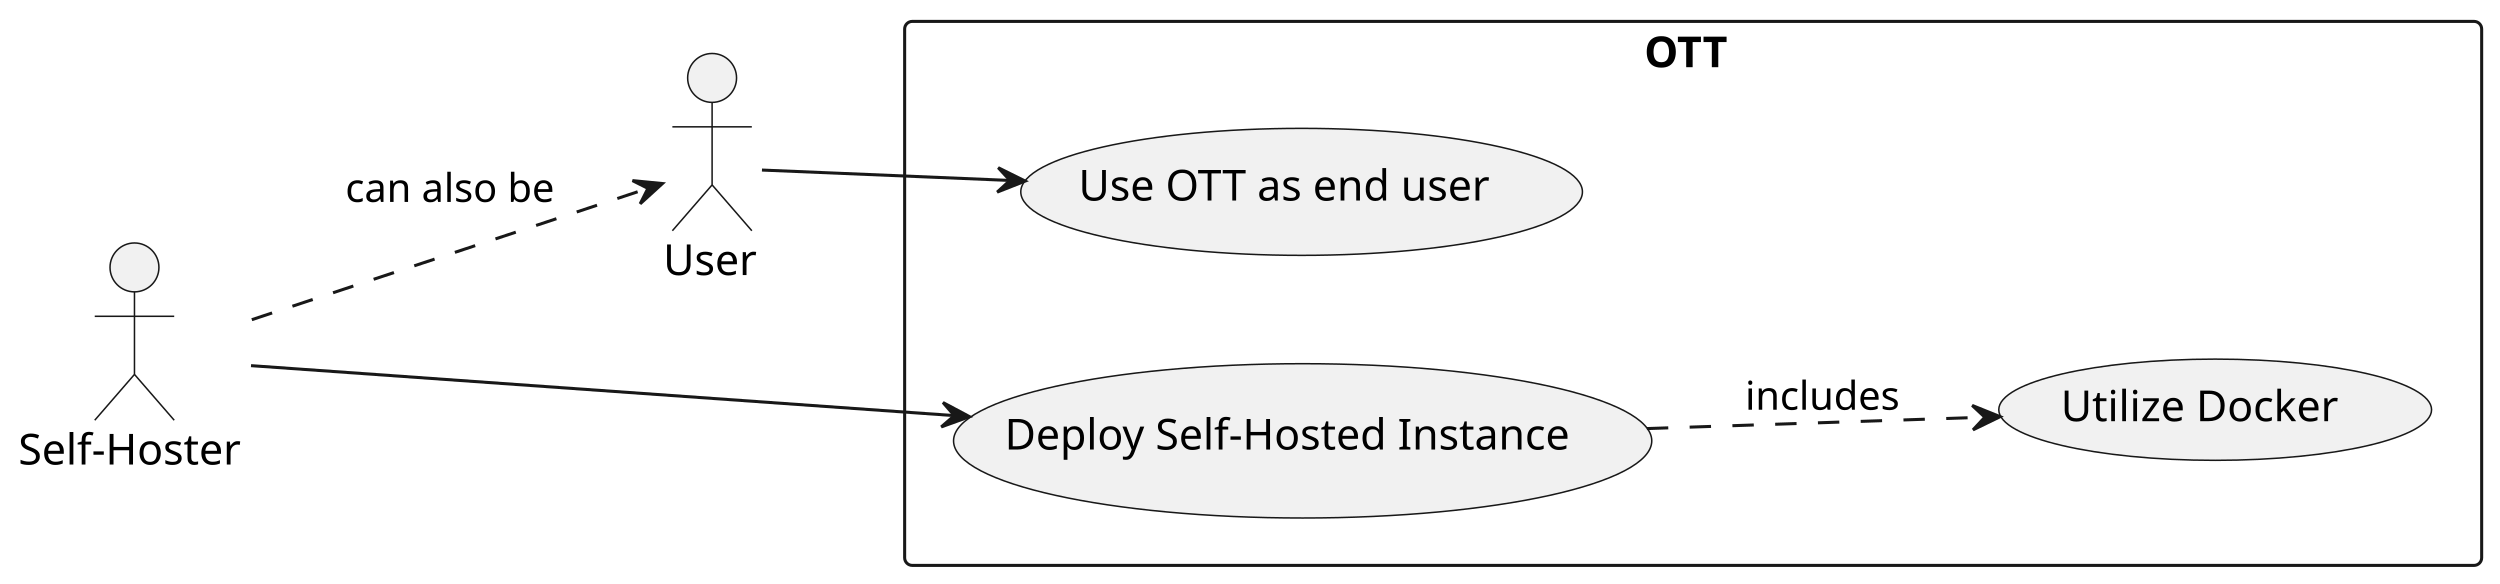
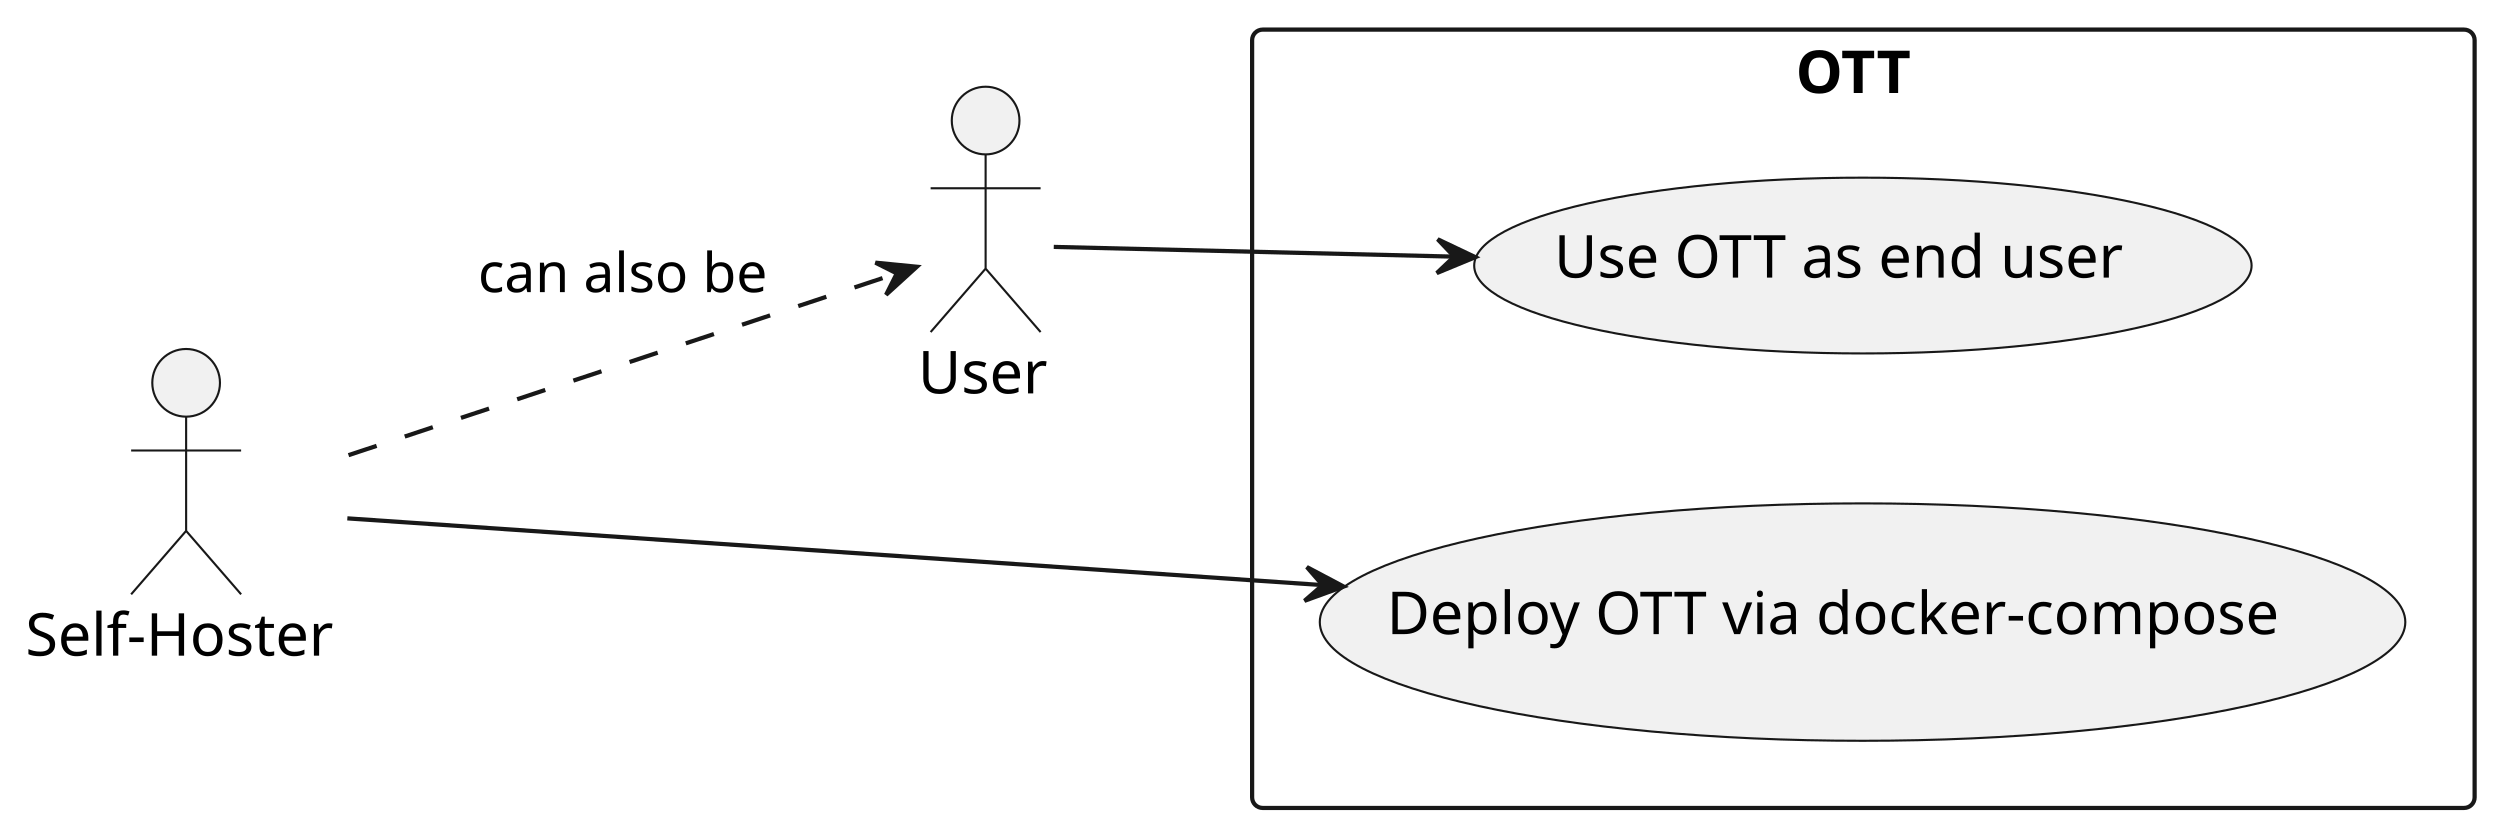
- <svg xmlns="http://www.w3.org/2000/svg" contentStyleType="text/css" height="191px" preserveAspectRatio="none" style="width:818px;height:191px;background:#FFFFFF;" version="1.1" viewBox="0 0 818 191" width="818px" zoomAndPan="magnify">
+ <svg xmlns="http://www.w3.org/2000/svg" contentStyleType="text/css" height="197px" preserveAspectRatio="none" style="width:591px;height:197px;background:#FFFFFF;" version="1.1" viewBox="0 0 591 197" width="591px" zoomAndPan="magnify">
  <defs />
  <g>
    <g id="cluster_OTT">
-       <rect fill="none" height="178" rx="2.5" ry="2.5" style="stroke:#181818;stroke-width:1.0;" width="516" x="296" y="7" />
-       <text fill="#000000" font-family="sans-serif" font-size="14" font-weight="bold" lengthAdjust="spacing" textLength="32" x="538" y="21.995">OTT</text>
+       <rect fill="none" height="184" rx="2.5" ry="2.5" style="stroke:#181818;stroke-width:1.0;" width="289" x="296" y="7" />
+       <text fill="#000000" font-family="sans-serif" font-size="14" font-weight="bold" lengthAdjust="spacing" textLength="32" x="424.5" y="21.995">OTT</text>
    </g>
    <g id="elem_UC1">
-       <ellipse cx="426.23" cy="144.246" fill="#F1F1F1" rx="114.23" ry="25.246" style="stroke:#181818;stroke-width:0.5;" />
-       <text fill="#000000" font-family="sans-serif" font-size="14" lengthAdjust="spacing" textLength="195" x="328.73" y="147.093">Deploy Self-Hosted Instance</text>
-     </g>
-     <g id="elem_UC1.1">
-       <ellipse cx="724.805" cy="134.061" fill="#F1F1F1" rx="70.805" ry="16.561" style="stroke:#181818;stroke-width:0.5;" />
-       <text fill="#000000" font-family="sans-serif" font-size="14" lengthAdjust="spacing" textLength="95" x="674.305" y="137.809">Utilize Docker</text>
+       <ellipse cx="440.308" cy="147.062" fill="#F1F1F1" rx="128.308" ry="28.062" style="stroke:#181818;stroke-width:0.5;" />
+       <text fill="#000000" font-family="sans-serif" font-size="14" lengthAdjust="spacing" textLength="225" x="327.808" y="149.908">Deploy OTT via docker-compose</text>
    </g>
    <g id="elem_UC2">
-       <ellipse cx="425.887" cy="62.777" fill="#F1F1F1" rx="91.887" ry="20.777" style="stroke:#181818;stroke-width:0.5;" />
-       <text fill="#000000" font-family="sans-serif" font-size="14" lengthAdjust="spacing" textLength="146" x="352.887" y="65.624">Use OTT as end user</text>
+       <ellipse cx="440.387" cy="62.777" fill="#F1F1F1" rx="91.887" ry="20.777" style="stroke:#181818;stroke-width:0.5;" />
+       <text fill="#000000" font-family="sans-serif" font-size="14" lengthAdjust="spacing" textLength="146" x="367.387" y="65.624">Use OTT as end user</text>
    </g>
    <g id="elem_hoster">
-       <ellipse cx="44" cy="87.5" fill="#F1F1F1" rx="8" ry="8" style="stroke:#181818;stroke-width:0.5;" />
-       <path d="M44,95.5 L44,122.5 M31,103.5 L57,103.5 M44,122.5 L31,137.5 M44,122.5 L57,137.5 " fill="none" style="stroke:#181818;stroke-width:0.5;" />
-       <text fill="#000000" font-family="sans-serif" font-size="14" lengthAdjust="spacing" textLength="76" x="6" y="151.995">Self-Hoster</text>
+       <ellipse cx="44" cy="90.5" fill="#F1F1F1" rx="8" ry="8" style="stroke:#181818;stroke-width:0.5;" />
+       <path d="M44,98.5 L44,125.5 M31,106.5 L57,106.5 M44,125.5 L31,140.5 M44,125.5 L57,140.5 " fill="none" style="stroke:#181818;stroke-width:0.5;" />
+       <text fill="#000000" font-family="sans-serif" font-size="14" lengthAdjust="spacing" textLength="76" x="6" y="154.995">Self-Hoster</text>
    </g>
    <g id="elem_user">
-       <ellipse cx="233" cy="25.5" fill="#F1F1F1" rx="8" ry="8" style="stroke:#181818;stroke-width:0.5;" />
-       <path d="M233,33.5 L233,60.5 M220,41.5 L246,41.5 M233,60.5 L220,75.5 M233,60.5 L246,75.5 " fill="none" style="stroke:#181818;stroke-width:0.5;" />
-       <text fill="#000000" font-family="sans-serif" font-size="14" lengthAdjust="spacing" textLength="32" x="217" y="89.995">User</text>
+       <ellipse cx="233" cy="28.5" fill="#F1F1F1" rx="8" ry="8" style="stroke:#181818;stroke-width:0.5;" />
+       <path d="M233,36.5 L233,63.5 M220,44.5 L246,44.5 M233,63.5 L220,78.5 M233,63.5 L246,78.5 " fill="none" style="stroke:#181818;stroke-width:0.5;" />
+       <text fill="#000000" font-family="sans-serif" font-size="14" lengthAdjust="spacing" textLength="32" x="217" y="92.995">User</text>
    </g>
    <g id="link_hoster_UC1">
-       <path d="M82.13,119.64 C134.94,123.39 234.01,130.43 312.13,135.98 " fill="none" id="hoster-to-UC1" style="stroke:#181818;stroke-width:1.0;" />
-       <polygon fill="#181818" points="317.24,136.34,308.549,131.707,312.253,135.983,307.977,139.687,317.24,136.34" style="stroke:#181818;stroke-width:1.0;" />
-     </g>
-     <g id="link_UC1_UC1.1">
-       <path d="M538.86,140.23 C575.7,138.99 615.74,137.65 649.13,136.52 " fill="none" id="UC1-to-UC1.1" style="stroke:#181818;stroke-width:1.0;stroke-dasharray:7.0,7.0;" />
-       <polygon fill="#181818" points="654.43,136.34,645.298,132.651,649.433,136.511,645.572,140.646,654.43,136.34" style="stroke:#181818;stroke-width:1.0;" />
-       <text fill="#000000" font-family="sans-serif" font-size="13" lengthAdjust="spacing" textLength="52" x="571" y="134.067">includes</text>
+       <path d="M82.11,122.54 C134.38,126.12 232.26,132.82 312.38,138.3 " fill="none" id="hoster-to-UC1" style="stroke:#181818;stroke-width:1.0;" />
+       <polygon fill="#181818" points="317.64,138.66,308.936,134.052,312.652,138.317,308.387,142.033,317.64,138.66" style="stroke:#181818;stroke-width:1.0;" />
    </g>
    <g id="link_hoster_user">
-       <path d="M82.39,104.6 C121.28,91.71 180.73,72 211.68,61.74 " fill="none" id="hoster-to-user" style="stroke:#181818;stroke-width:1.0;stroke-dasharray:7.0,7.0;" />
-       <polygon fill="#181818" points="216.75,60.06,206.949,59.094,212.004,61.633,209.465,66.688,216.75,60.06" style="stroke:#181818;stroke-width:1.0;" />
-       <text fill="#000000" font-family="sans-serif" font-size="13" lengthAdjust="spacing" textLength="73" x="113" y="66.067">can also be</text>
+       <path d="M82.39,107.6 C121.28,94.71 180.73,75 211.68,64.74 " fill="none" id="hoster-to-user" style="stroke:#181818;stroke-width:1.0;stroke-dasharray:7.0,7.0;" />
+       <polygon fill="#181818" points="216.75,63.06,206.949,62.094,212.004,64.633,209.465,69.688,216.75,63.06" style="stroke:#181818;stroke-width:1.0;" />
+       <text fill="#000000" font-family="sans-serif" font-size="13" lengthAdjust="spacing" textLength="73" x="113" y="69.067">can also be</text>
    </g>
    <g id="link_user_UC2">
-       <path d="M249.31,55.64 C267.37,56.4 298.95,57.72 330.4,59.04 " fill="none" id="user-to-UC2" style="stroke:#181818;stroke-width:1.0;" />
-       <polygon fill="#181818" points="335.44,59.25,326.62,54.868,330.445,59.036,326.277,62.861,335.44,59.25" style="stroke:#181818;stroke-width:1.0;" />
+       <path d="M249.11,58.37 C269.34,58.86 306.92,59.77 343.39,60.66 " fill="none" id="user-to-UC2" style="stroke:#181818;stroke-width:1.0;" />
+       <polygon fill="#181818" points="348.76,60.79,339.866,56.56,343.762,60.661,339.66,64.557,348.76,60.79" style="stroke:#181818;stroke-width:1.0;" />
    </g>
  </g>
</svg>
